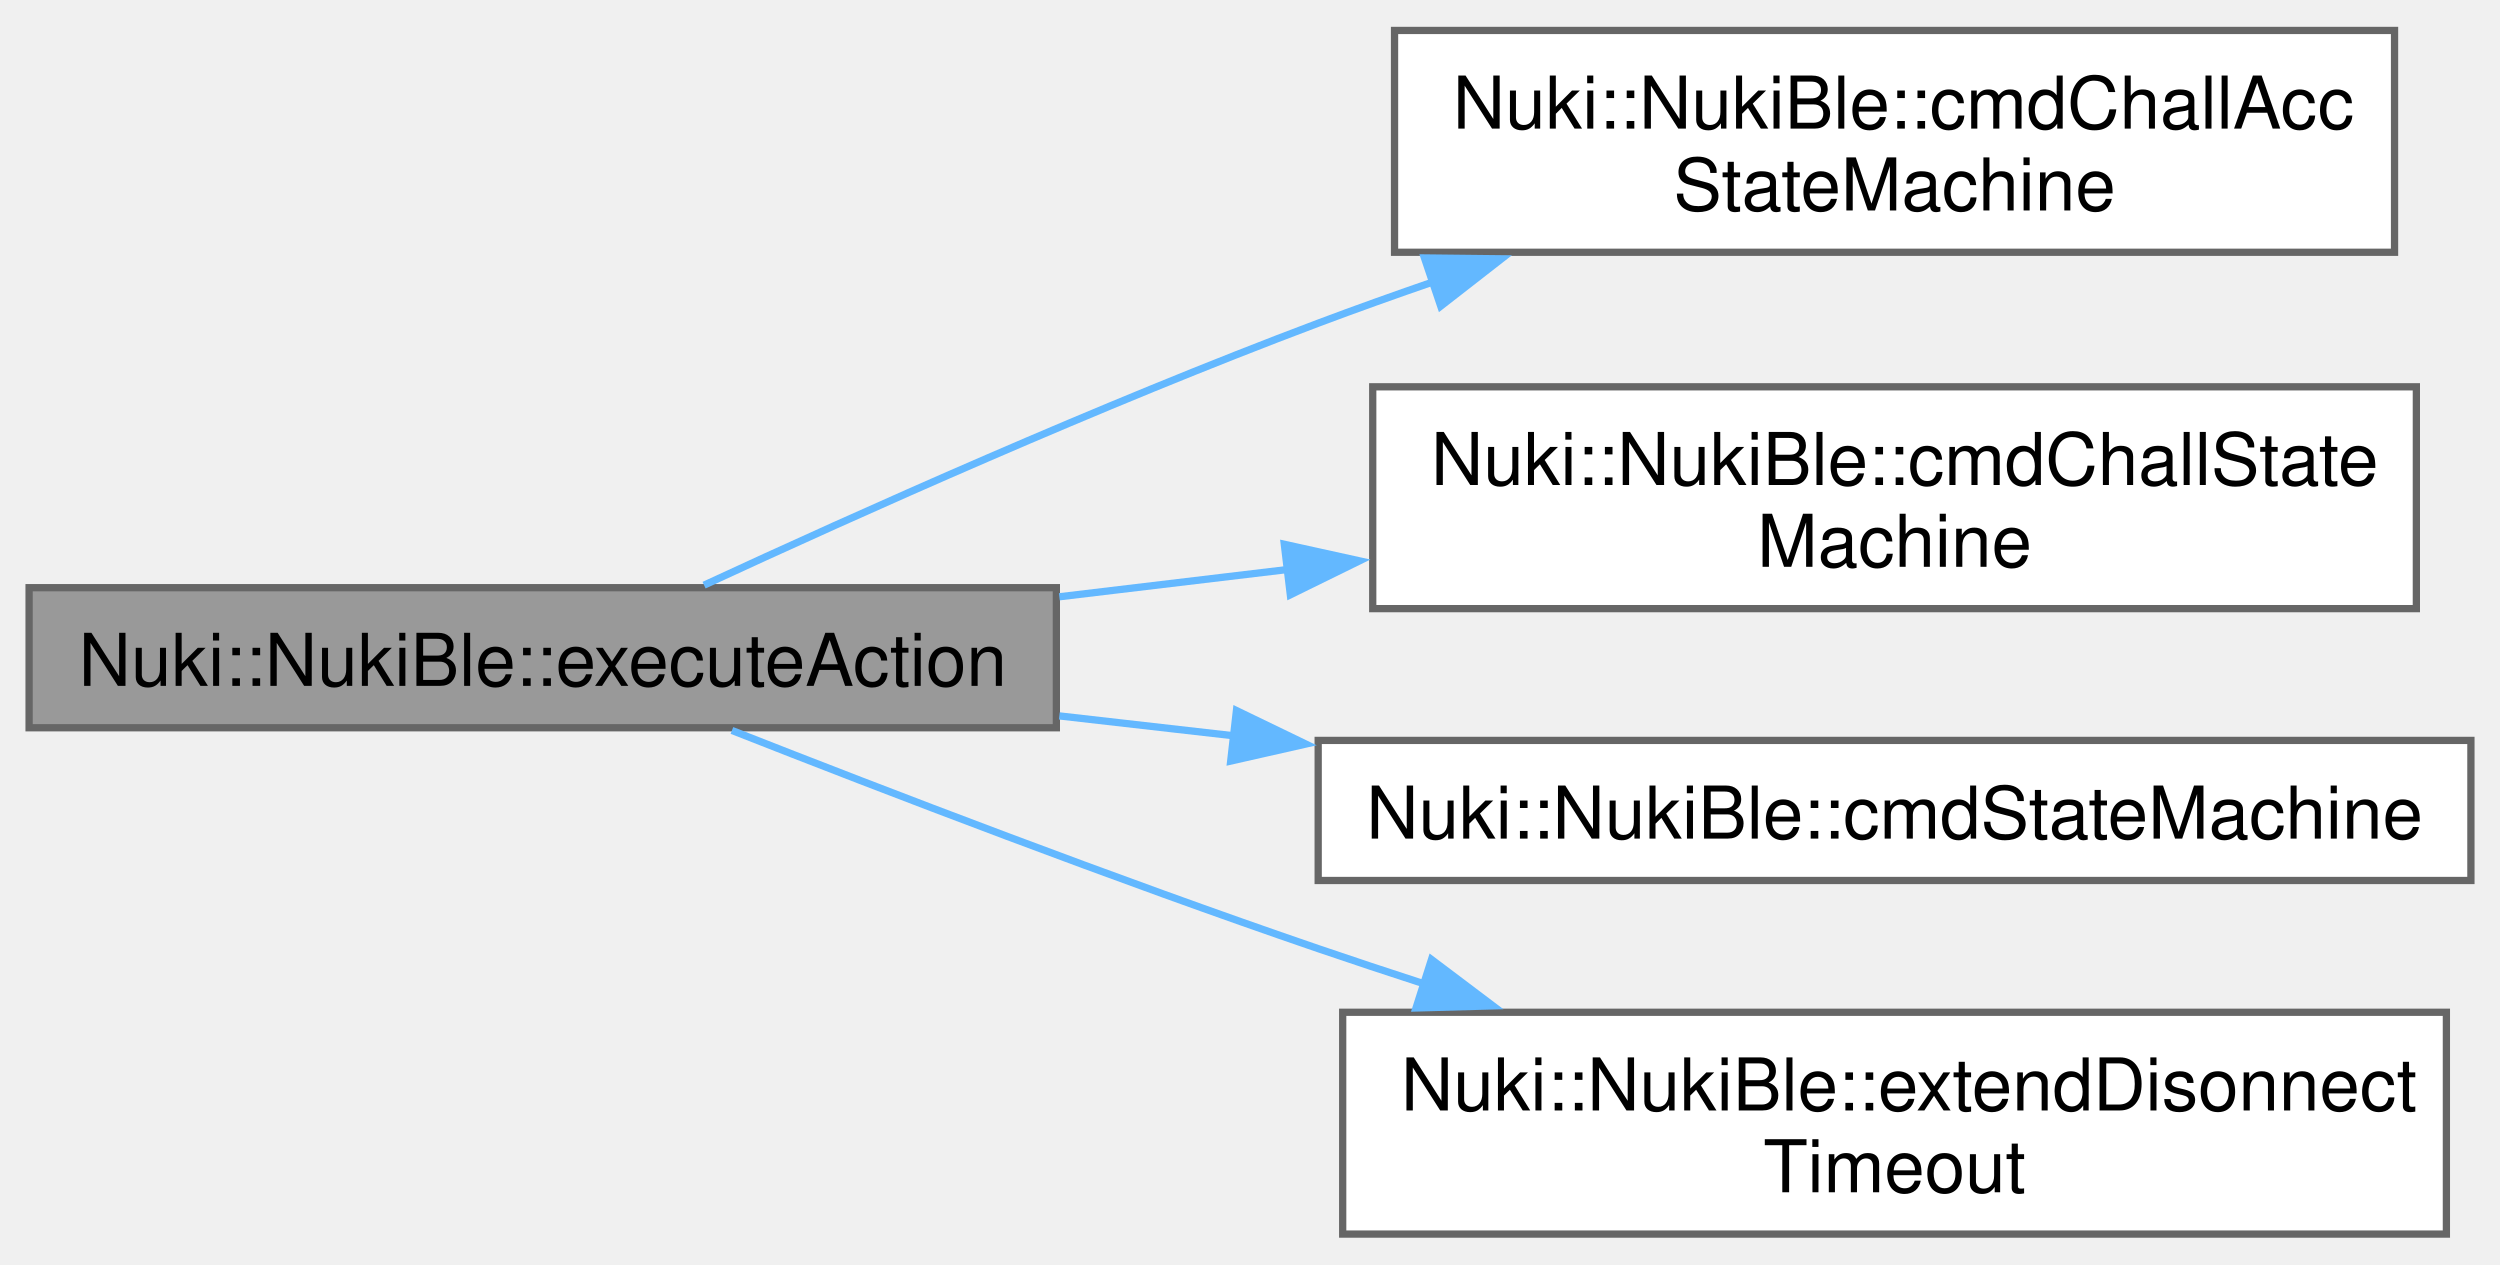
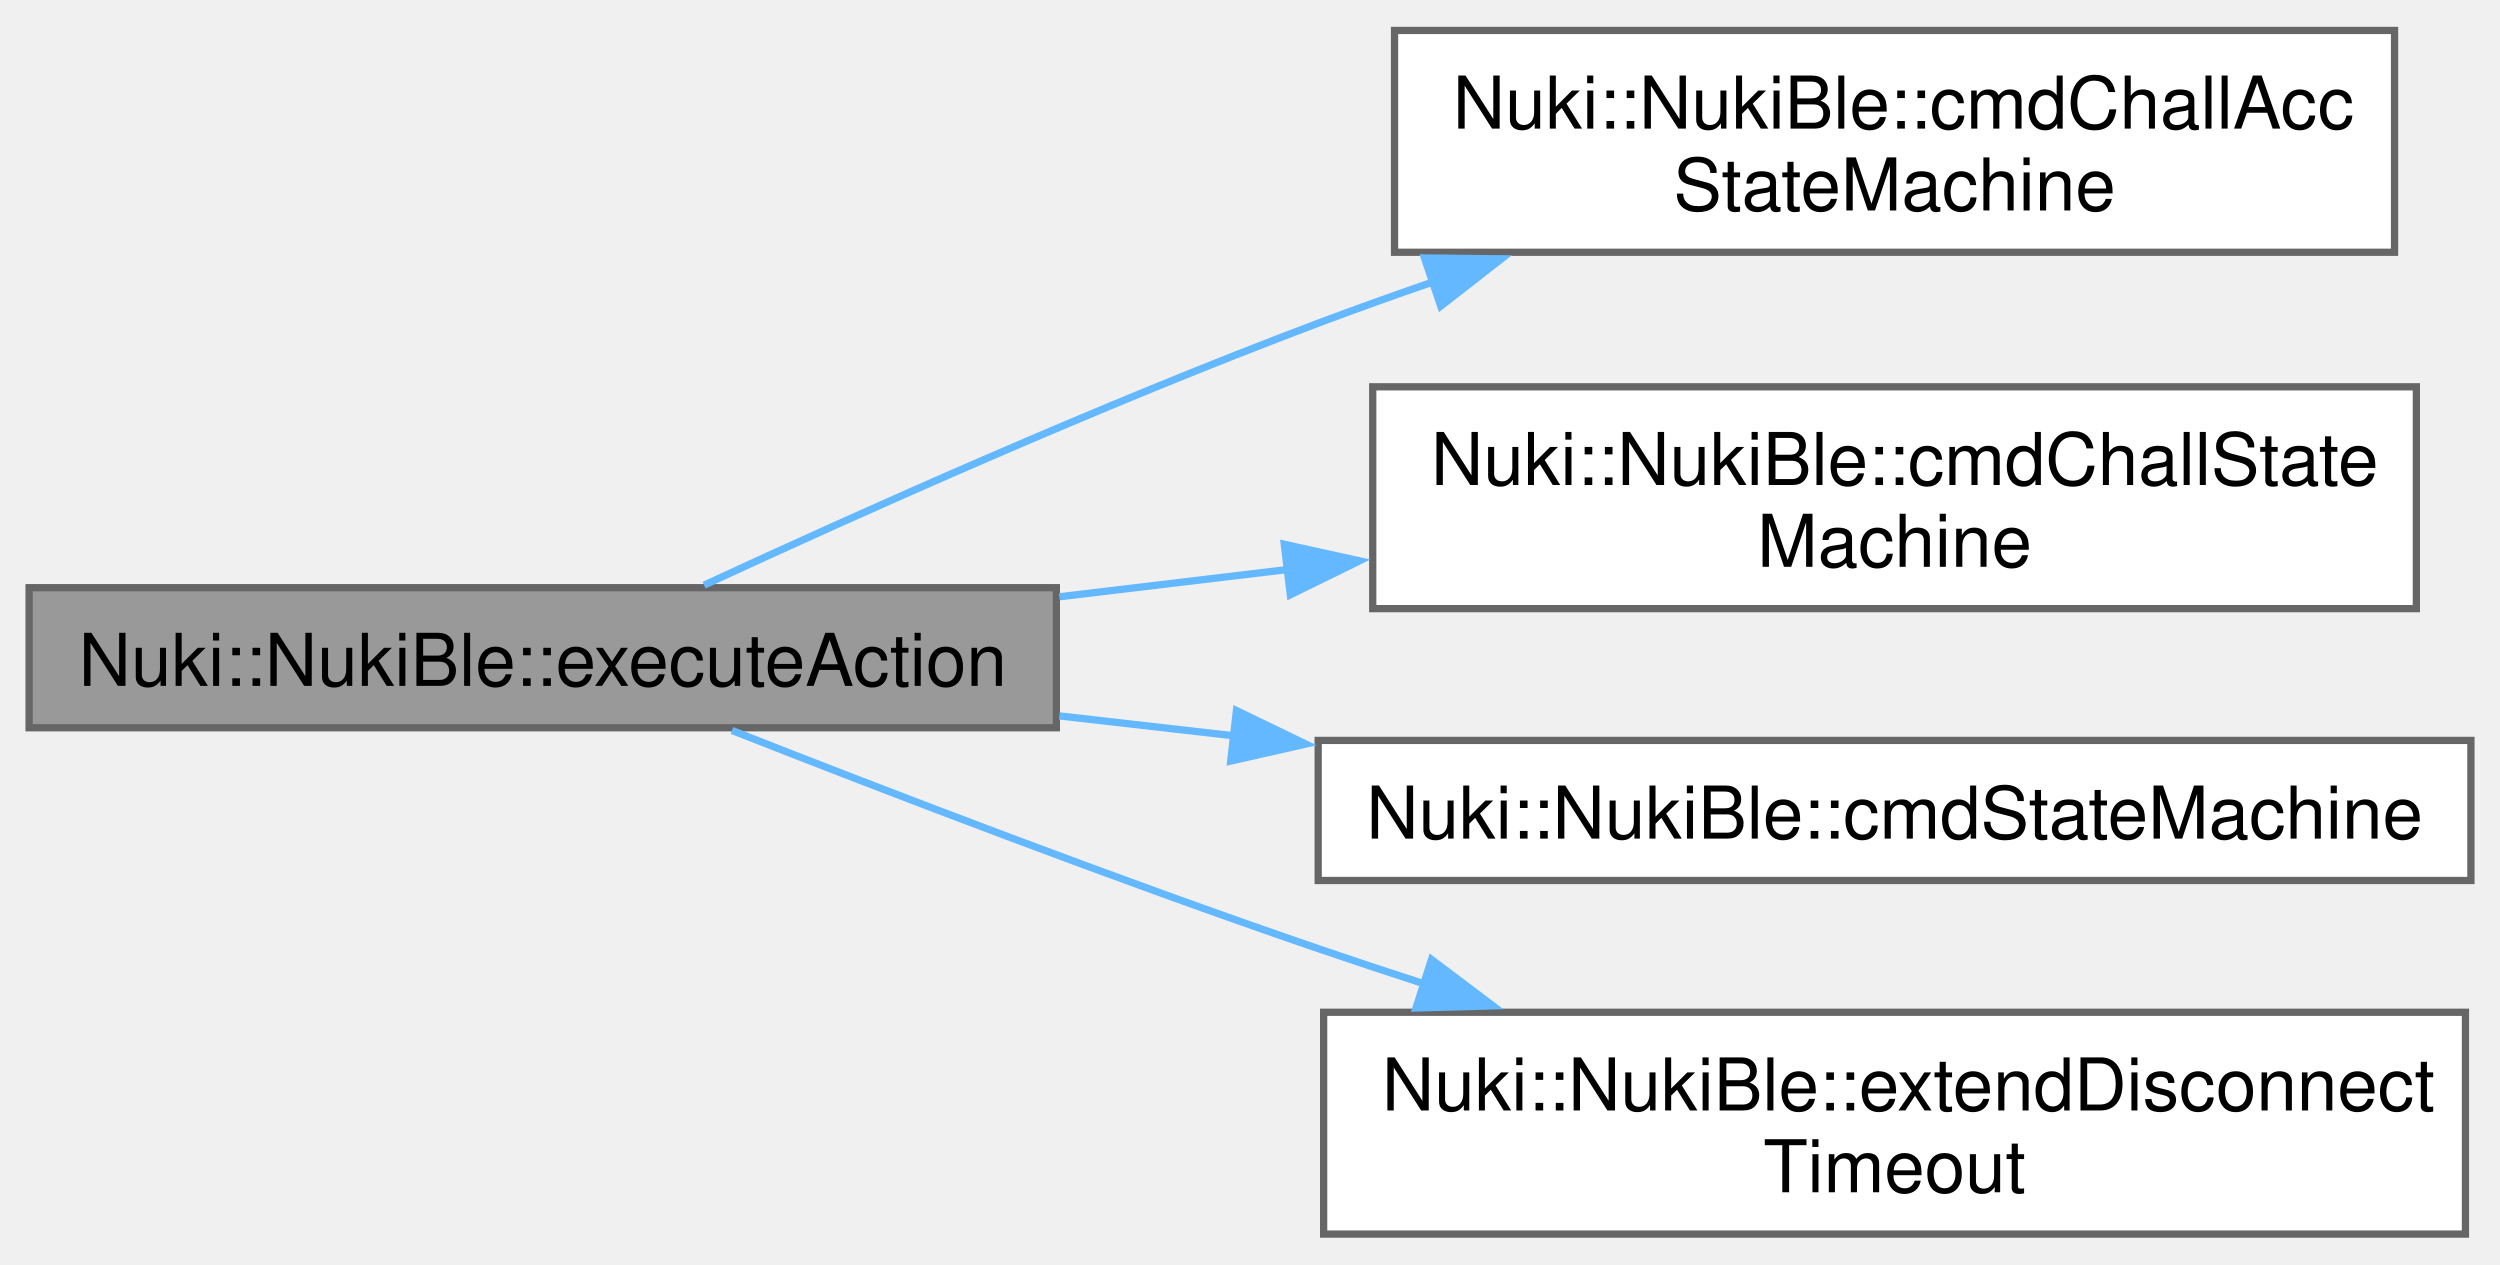
<svg xmlns="http://www.w3.org/2000/svg" xmlns:xlink="http://www.w3.org/1999/xlink" width="344pt" height="174pt" viewBox="0.00 0.00 343.75 173.50">
  <g id="graph0" class="graph" transform="scale(1 1) rotate(0) translate(4 169.5)">
    <g id="Node000001" class="node">
      <g id="a_Node000001">
        <a xlink:title=" ">
          <polygon fill="#999999" stroke="#666666" points="141.25,-88.88 0,-88.88 0,-69.62 141.25,-69.62 141.25,-88.88" />
          <text text-anchor="middle" x="70.62" y="-75.38" font-family="Helvetica,sans-Serif" font-size="10.00">Nuki::NukiBle::executeAction</text>
        </a>
      </g>
    </g>
    <g id="Node000002" class="node">
      <g id="a_Node000002">
        <a xlink:href="class_nuki_1_1_nuki_ble.html#ada0f3beebd95d35c122e25dd3f9eb886" target="_top" xlink:title=" ">
          <polygon fill="white" stroke="#666666" points="325.25,-165.5 187.75,-165.5 187.75,-135 325.25,-135 325.25,-165.5" />
          <text text-anchor="start" x="195.75" y="-152" font-family="Helvetica,sans-Serif" font-size="10.00">Nuki::NukiBle::cmdChallAcc</text>
          <text text-anchor="middle" x="256.5" y="-140.75" font-family="Helvetica,sans-Serif" font-size="10.00">StateMachine</text>
        </a>
      </g>
    </g>
    <g id="edge1_Node000001_Node000002" class="edge">
      <g id="a_edge1_Node000001_Node000002">
        <a xlink:title=" ">
          <path fill="none" stroke="#63b8ff" d="M92.81,-89.23C113.95,-99.02 147.49,-114.05 177.25,-125.25 182.46,-127.21 187.89,-129.15 193.37,-131.04" />
          <polygon fill="#63b8ff" stroke="#63b8ff" points="191.86,-134.22 202.46,-134.1 194.1,-127.59 191.86,-134.22" />
        </a>
      </g>
    </g>
    <g id="Node000003" class="node">
      <g id="a_Node000003">
        <a xlink:href="class_nuki_1_1_nuki_ble.html#a59169a9f492793762e3c6ba39b611b07" target="_top" xlink:title=" ">
          <polygon fill="white" stroke="#666666" points="328.25,-116.5 184.75,-116.5 184.75,-86 328.25,-86 328.25,-116.5" />
          <text text-anchor="start" x="192.75" y="-103" font-family="Helvetica,sans-Serif" font-size="10.00">Nuki::NukiBle::cmdChallState</text>
          <text text-anchor="middle" x="256.5" y="-91.75" font-family="Helvetica,sans-Serif" font-size="10.00">Machine</text>
        </a>
      </g>
    </g>
    <g id="edge2_Node000001_Node000003" class="edge">
      <g id="a_edge2_Node000001_Node000003">
        <a xlink:title=" ">
          <path fill="none" stroke="#63b8ff" d="M141.66,-87.63C151.95,-88.86 162.62,-90.14 173.13,-91.39" />
          <polygon fill="#63b8ff" stroke="#63b8ff" points="172.59,-94.85 182.93,-92.57 173.42,-87.9 172.59,-94.85" />
        </a>
      </g>
    </g>
    <g id="Node000004" class="node">
      <g id="a_Node000004">
        <a xlink:href="class_nuki_1_1_nuki_ble.html#ad135bb1455665decfddff67772c1d411" target="_top" xlink:title=" ">
          <polygon fill="white" stroke="#666666" points="335.75,-67.88 177.25,-67.88 177.25,-48.62 335.75,-48.62 335.75,-67.88" />
          <text text-anchor="middle" x="256.5" y="-54.38" font-family="Helvetica,sans-Serif" font-size="10.00">Nuki::NukiBle::cmdStateMachine</text>
        </a>
      </g>
    </g>
    <g id="edge3_Node000001_Node000004" class="edge">
      <g id="a_edge3_Node000001_Node000004">
        <a xlink:title=" ">
          <path fill="none" stroke="#63b8ff" d="M141.66,-71.25C149.53,-70.35 157.62,-69.43 165.69,-68.51" />
          <polygon fill="#63b8ff" stroke="#63b8ff" points="166.01,-71.99 175.55,-67.38 165.22,-65.04 166.01,-71.99" />
        </a>
      </g>
    </g>
    <g id="Node000005" class="node">
      <g id="a_Node000005">
-         <a xlink:href="class_nuki_1_1_nuki_ble.html#aed01f10d1ffa769f0f6fadc0d06d328e" target="_top" xlink:title=" ">
-           <polygon fill="white" stroke="#666666" points="332.38,-30.5 180.62,-30.5 180.62,0 332.38,0 332.38,-30.5" />
-           <text text-anchor="start" x="188.62" y="-17" font-family="Helvetica,sans-Serif" font-size="10.00">Nuki::NukiBle::extendDisonnect</text>
+         <a xlink:href="class_nuki_1_1_nuki_ble.html#a6e8fca90c04249660dce6cb993eb4495" target="_top" xlink:title=" ">
+           <polygon fill="white" stroke="#666666" points="335,-30.5 178,-30.5 178,0 335,0 335,-30.5" />
+           <text text-anchor="start" x="186" y="-17" font-family="Helvetica,sans-Serif" font-size="10.00">Nuki::NukiBle::extendDisconnect</text>
          <text text-anchor="middle" x="256.5" y="-5.75" font-family="Helvetica,sans-Serif" font-size="10.00">Timeout</text>
        </a>
      </g>
    </g>
    <g id="edge4_Node000001_Node000005" class="edge">
      <g id="a_edge4_Node000001_Node000005">
        <a xlink:title=" ">
          <path fill="none" stroke="#63b8ff" d="M96.64,-69.25C117.94,-60.87 149.42,-48.78 177.25,-39.25 181.99,-37.63 186.91,-36 191.87,-34.39" />
          <polygon fill="#63b8ff" stroke="#63b8ff" points="192.83,-37.76 201.29,-31.38 190.7,-31.09 192.83,-37.76" />
        </a>
      </g>
    </g>
  </g>
</svg>
